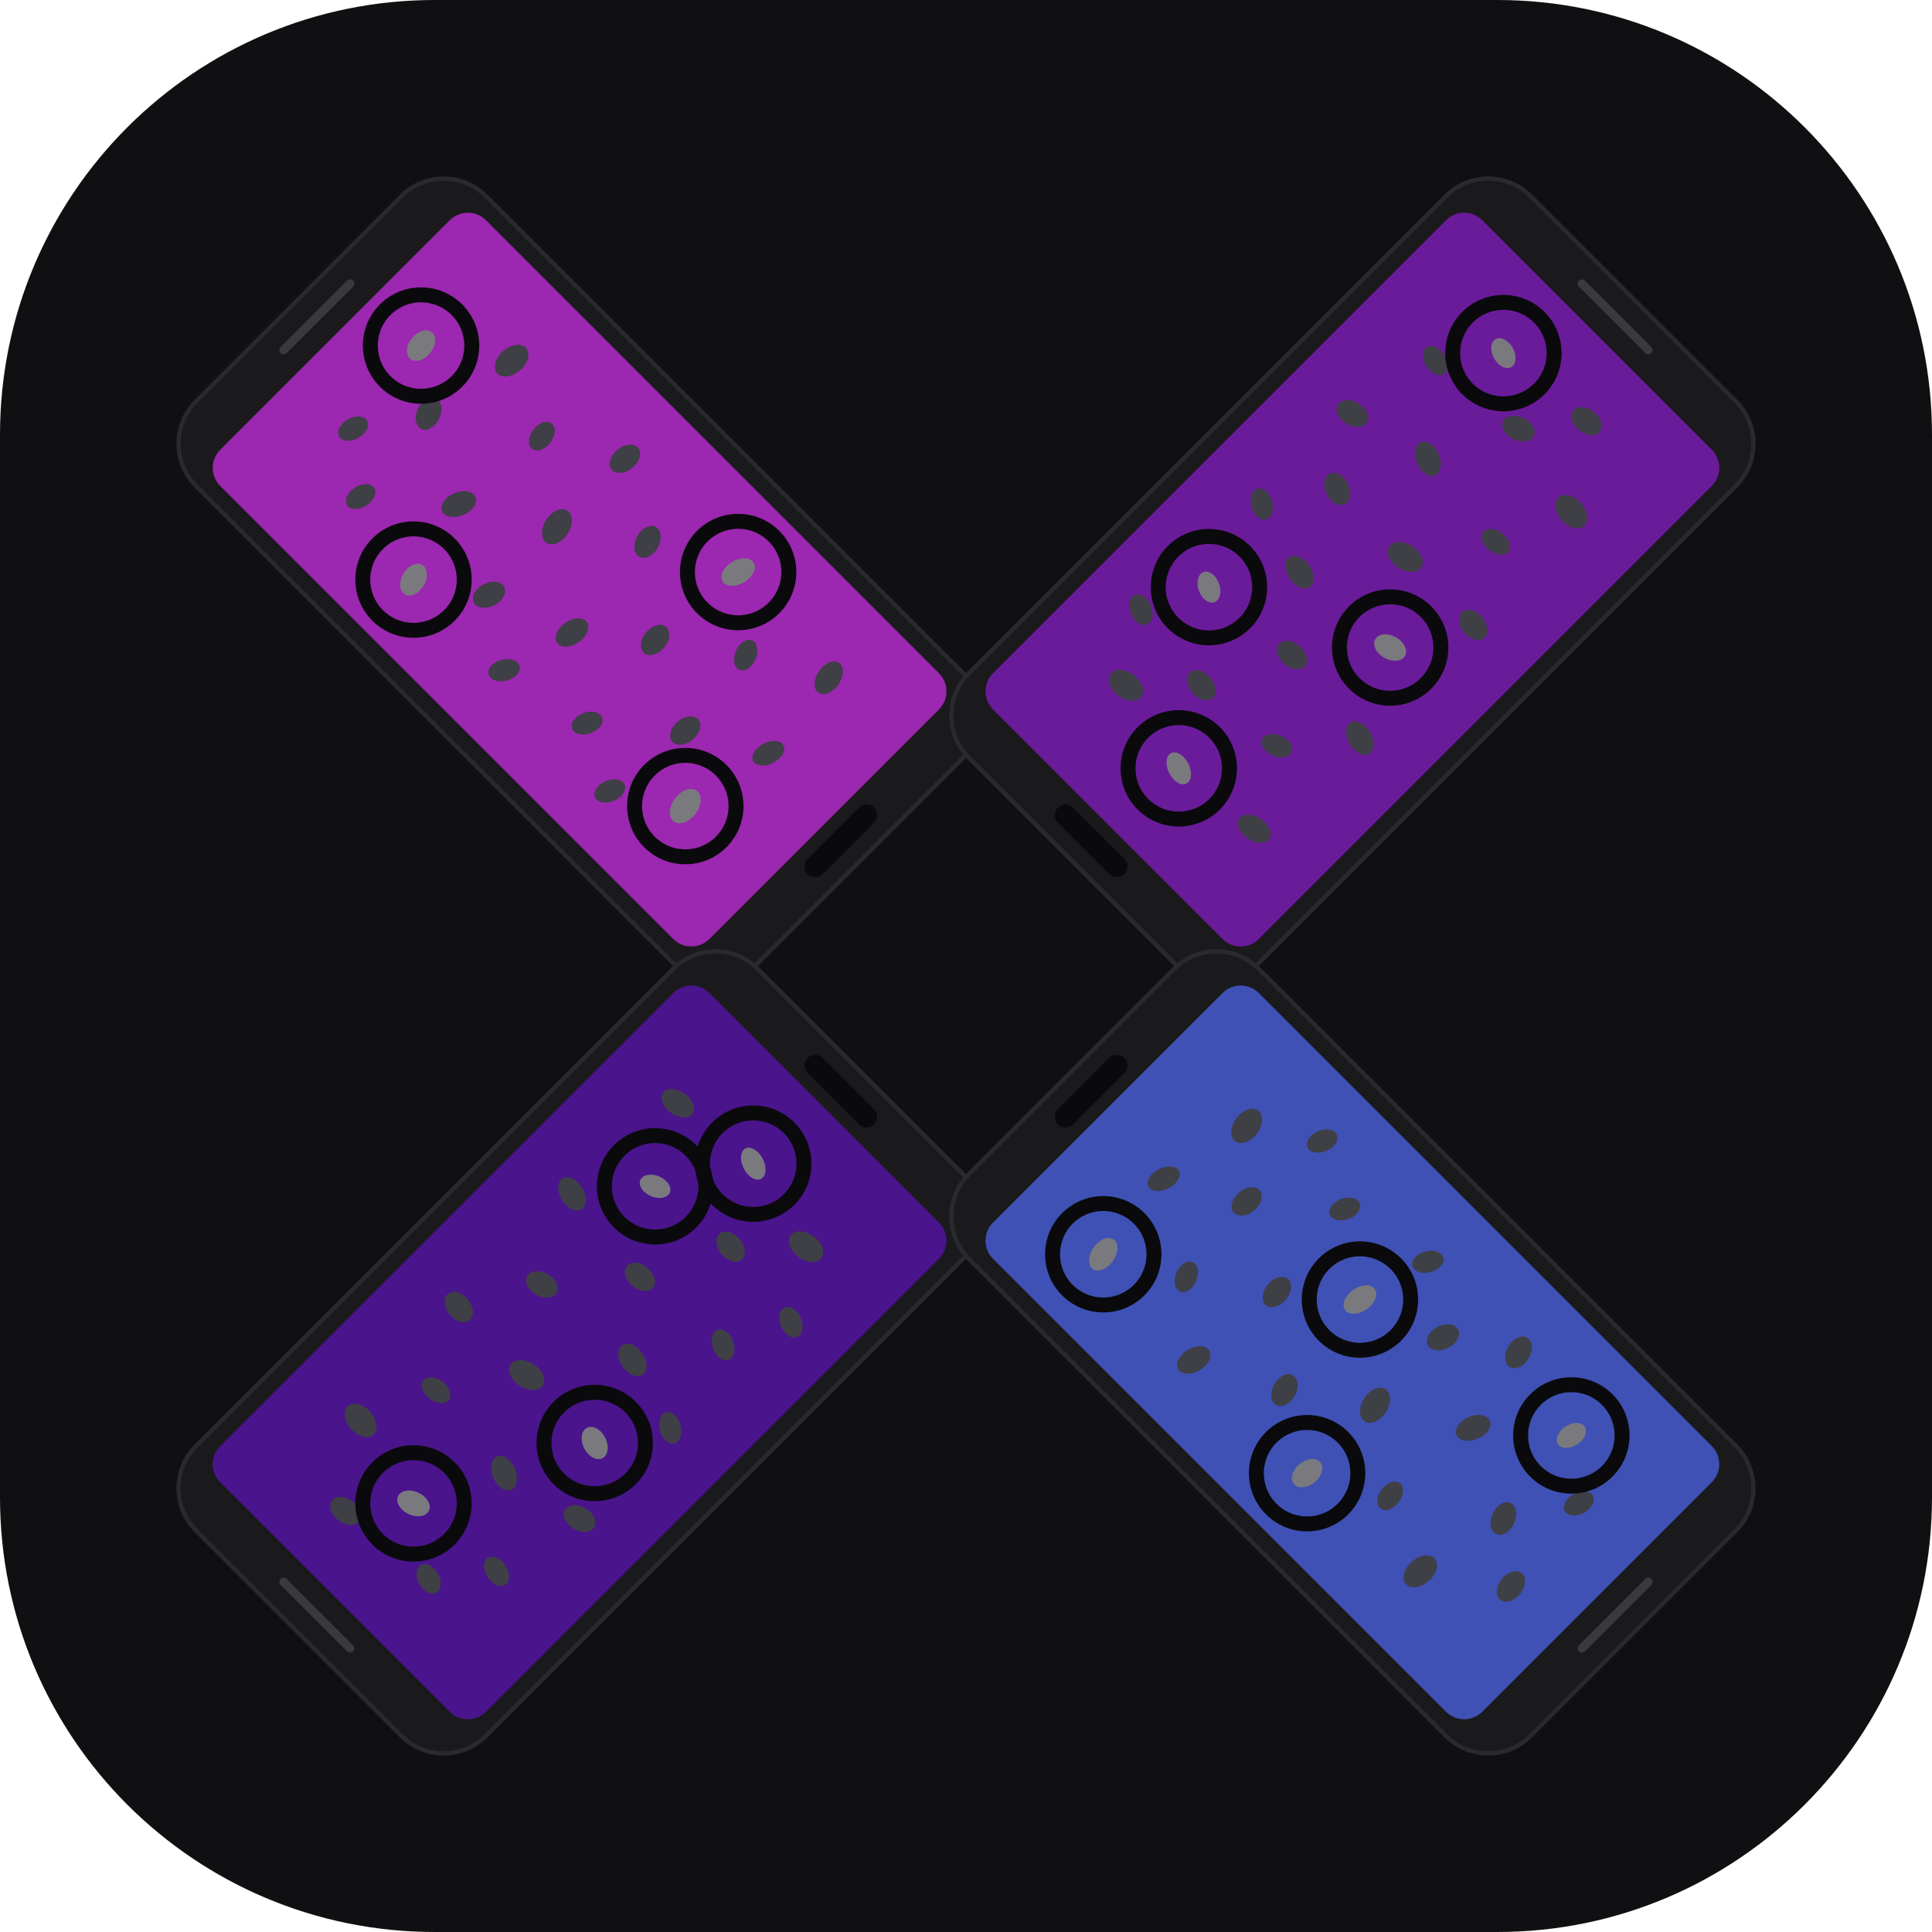
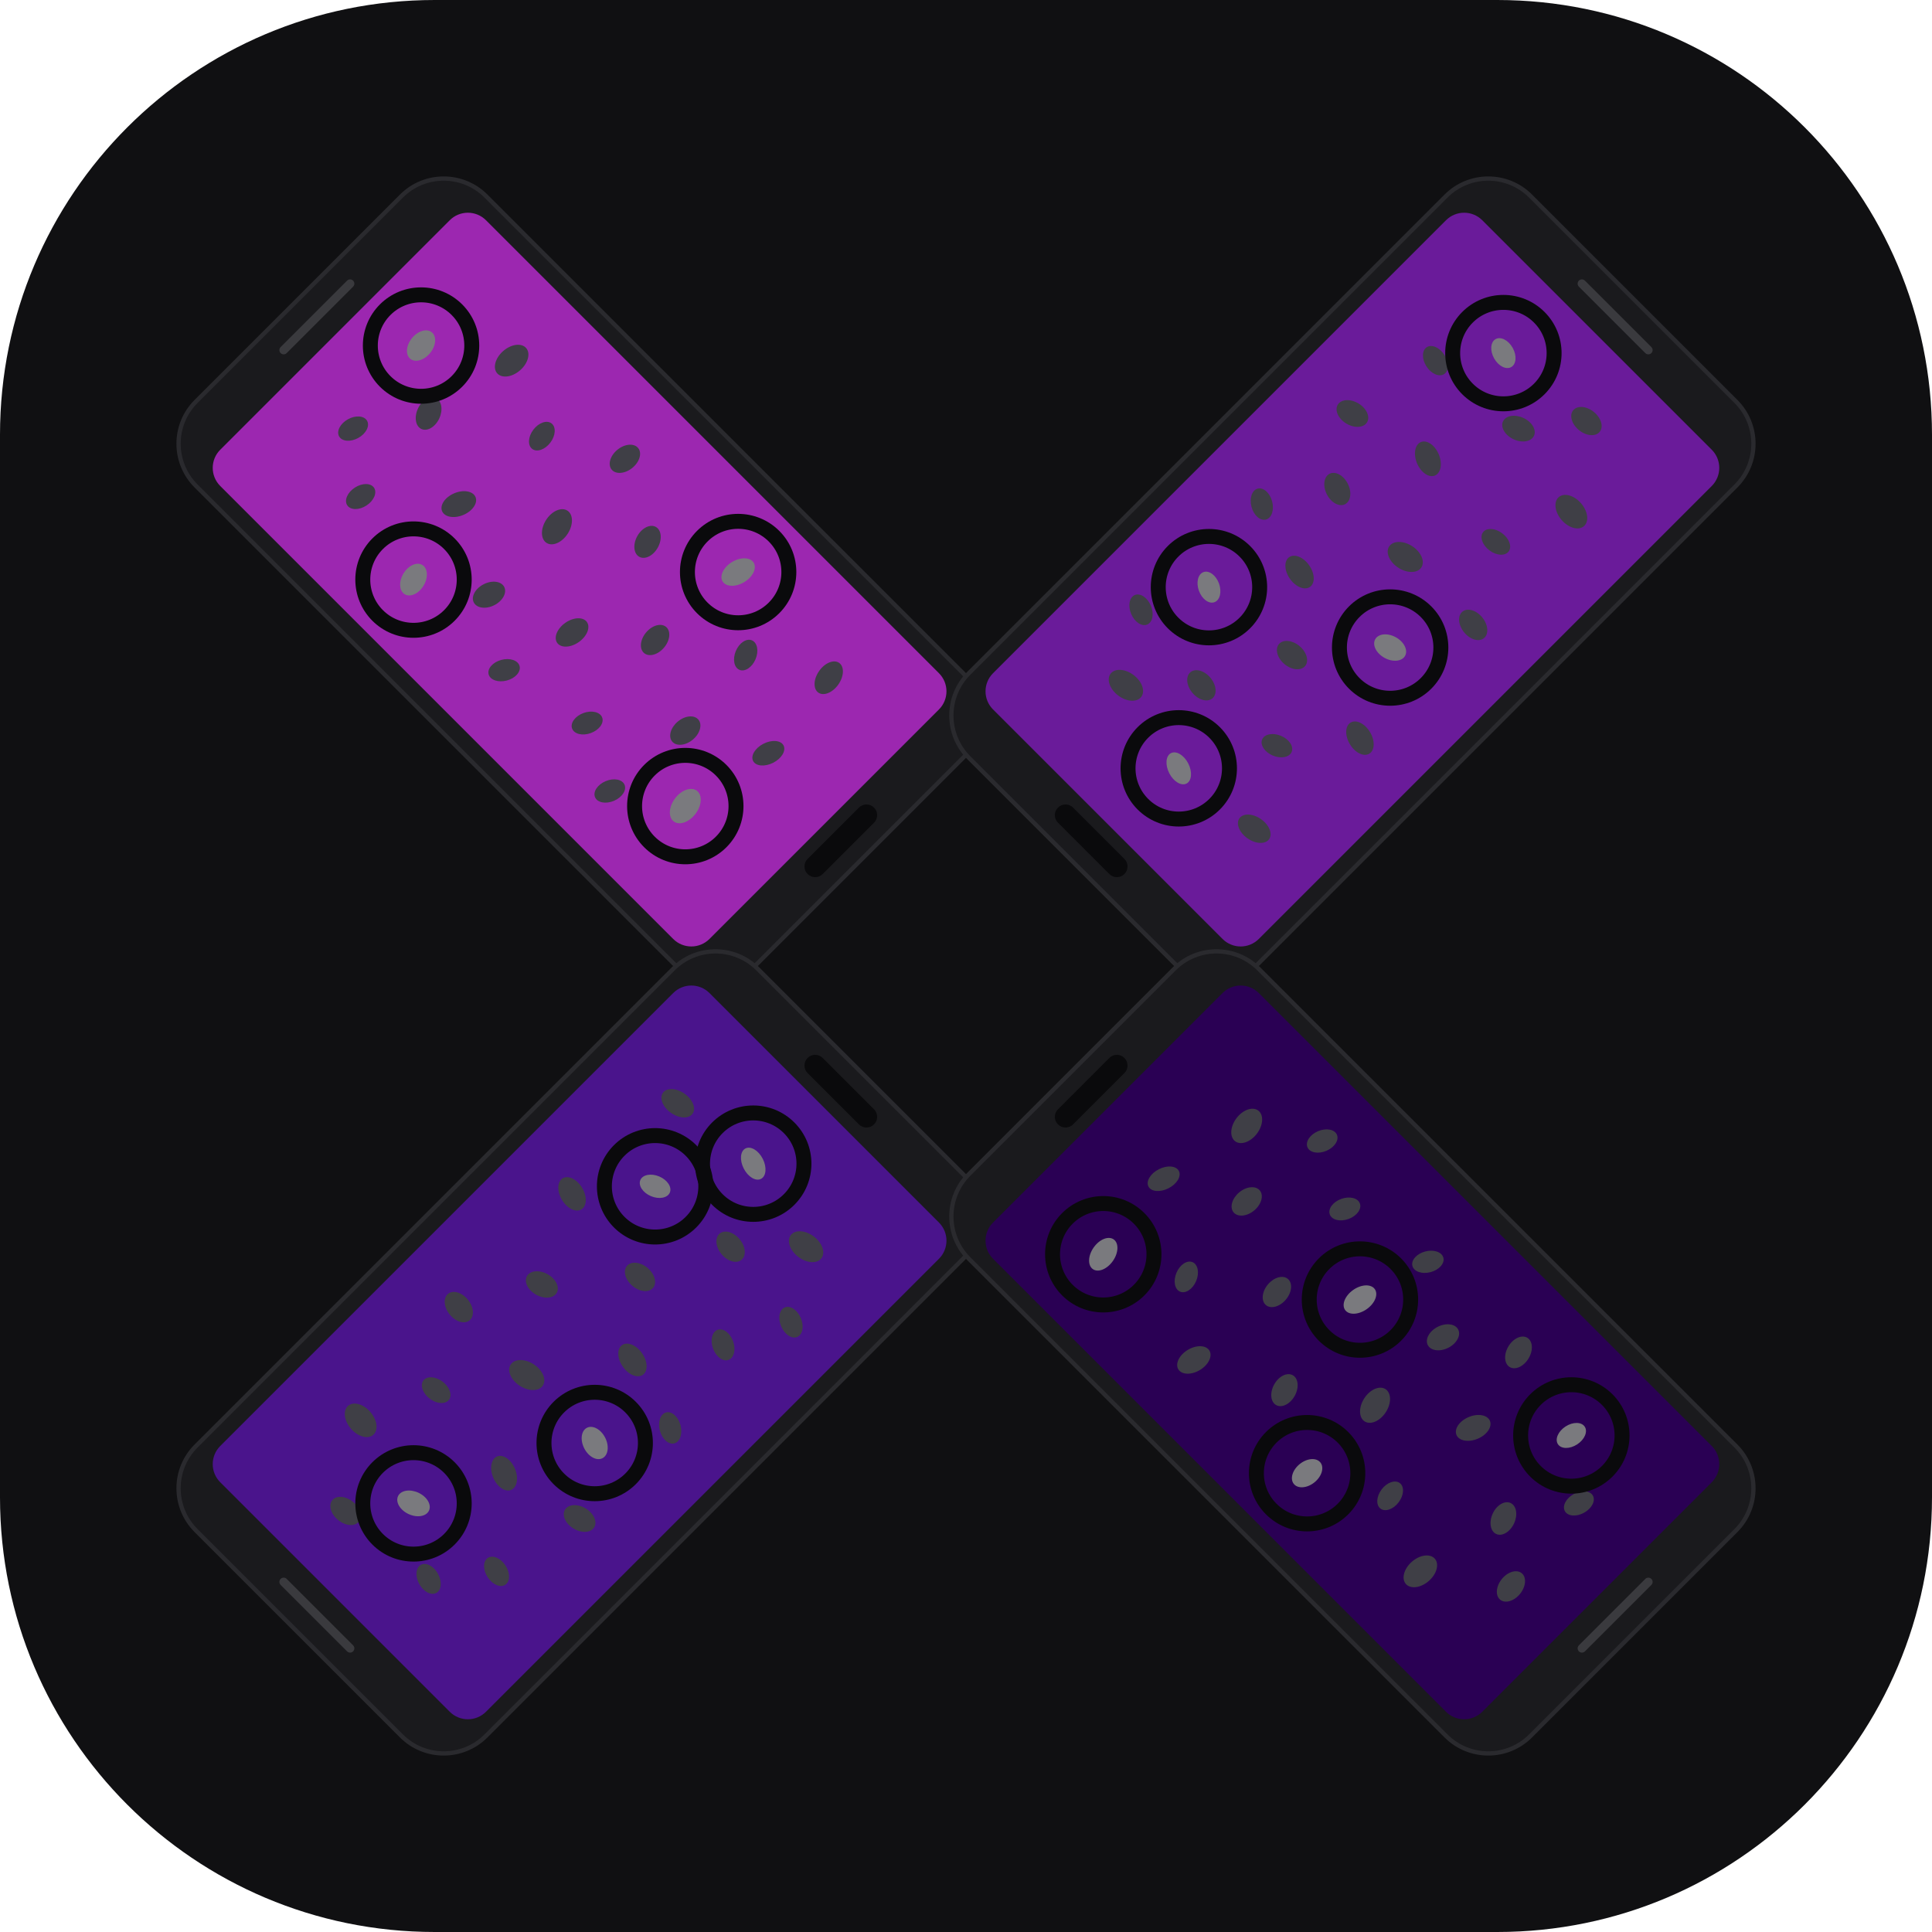
<svg xmlns="http://www.w3.org/2000/svg" width="1024" height="1024" viewBox="0 0 1024 1024">
  <defs>
    <clipPath id="clip-r0">
      <rect x="6" y="14" width="88" height="162" rx="6" ry="6" />
    </clipPath>
    <clipPath id="clip-r1">
      <rect x="6" y="14" width="88" height="162" rx="6" ry="6" />
    </clipPath>
    <clipPath id="clip-r2">
      <rect x="6" y="14" width="88" height="162" rx="6" ry="6" />
    </clipPath>
    <clipPath id="clip-r3">
      <rect x="6" y="14" width="88" height="162" rx="6" ry="6" />
    </clipPath>
  </defs>
  <rect x="0" y="0" width="1024" height="1024" rx="230.4" ry="230.4" fill="#101012" />
  <g transform="translate(307.2 307.2) rotate(135) scale(2.263579 2.263579) translate(-50 -95)">
    <rect x="2" y="2" width="96" height="186" rx="14" ry="14" fill="#1a1a1d" stroke="#2a2a2e" stroke-width="1" />
    <rect x="6" y="14" width="88" height="162" rx="6" ry="6" fill="#9C27B0" />
    <g clip-path="url(#clip-r0)">
      <g transform="translate(10 22.5) scale(1.25)">
        <ellipse cx="12" cy="12" rx="3.4" ry="2.2" fill="#3f3f46" transform="rotate(-10 12 12)" />
        <ellipse cx="30" cy="10" rx="3.2" ry="2" fill="#3f3f46" transform="rotate(18 30 10)" />
        <ellipse cx="48" cy="14" rx="3.6" ry="2.4" fill="#7a7a7e" transform="rotate(-8 48 14)" />
        <ellipse cx="56" cy="26" rx="3" ry="2" fill="#3f3f46" transform="rotate(22 56 26)" />
        <ellipse cx="38" cy="24" rx="3.2" ry="2.2" fill="#3f3f46" transform="rotate(5 38 24)" />
        <ellipse cx="20" cy="26" rx="3" ry="2" fill="#3f3f46" transform="rotate(-22 20 26)" />
        <ellipse cx="10" cy="38" rx="3.4" ry="2.2" fill="#7a7a7e" transform="rotate(14 10 38)" />
        <ellipse cx="30" cy="40" rx="3.2" ry="2.2" fill="#3f3f46" transform="rotate(-5 30 40)" />
        <ellipse cx="50" cy="38" rx="3" ry="2" fill="#3f3f46" transform="rotate(25 50 38)" />
        <ellipse cx="18" cy="54" rx="3.2" ry="2.2" fill="#3f3f46" transform="rotate(-16 18 54)" />
        <ellipse cx="40" cy="52" rx="3.4" ry="2.2" fill="#3f3f46" transform="rotate(10 40 52)" />
        <ellipse cx="54" cy="56" rx="3" ry="2" fill="#3f3f46" transform="rotate(30 54 56)" />
        <ellipse cx="10" cy="68" rx="3.2" ry="2.2" fill="#3f3f46" transform="rotate(6 10 68)" />
        <ellipse cx="28" cy="68" rx="3.6" ry="2.4" fill="#3f3f46" transform="rotate(-12 28 68)" />
        <ellipse cx="46" cy="68" rx="3.2" ry="2.2" fill="#3f3f46" transform="rotate(18 46 68)" />
        <ellipse cx="18" cy="82" rx="3" ry="2" fill="#3f3f46" transform="rotate(-8 18 82)" />
        <ellipse cx="38" cy="84" rx="3.4" ry="2.2" fill="#3f3f46" transform="rotate(22 38 84)" />
        <ellipse cx="54" cy="80" rx="3.2" ry="2.2" fill="#7a7a7e" transform="rotate(-14 54 80)" />
        <ellipse cx="12" cy="96" rx="3.6" ry="2.4" fill="#3f3f46" transform="rotate(4 12 96)" />
        <ellipse cx="30" cy="100" rx="3.2" ry="2.2" fill="#3f3f46" transform="rotate(-20 30 100)" />
        <ellipse cx="50" cy="98" rx="3" ry="2" fill="#3f3f46" transform="rotate(12 50 98)" />
        <ellipse cx="22" cy="110" rx="3.2" ry="2.2" fill="#7a7a7e" transform="rotate(-6 22 110)" />
        <ellipse cx="42" cy="108" rx="3" ry="2" fill="#3f3f46" transform="rotate(16 42 108)" />
        <circle cx="22" cy="110" r="9.5" fill="none" stroke="#0a0a0c" stroke-width="2.8" />
        <circle cx="54" cy="80" r="9.5" fill="none" stroke="#0a0a0c" stroke-width="2.8" />
        <circle cx="10" cy="38" r="9.5" fill="none" stroke="#0a0a0c" stroke-width="2.8" />
        <circle cx="48" cy="14" r="9.5" fill="none" stroke="#0a0a0c" stroke-width="2.8" />
      </g>
    </g>
    <rect x="39" y="6" width="22" height="5" rx="2.5" fill="#0a0a0c" />
    <rect x="38" y="181" width="24" height="2" rx="1" fill="#3a3a3e" />
  </g>
  <g transform="translate(716.8 307.2) rotate(-135) scale(2.263579 2.263579) translate(-50 -95)">
    <rect x="2" y="2" width="96" height="186" rx="14" ry="14" fill="#1a1a1d" stroke="#2a2a2e" stroke-width="1" />
    <rect x="6" y="14" width="88" height="162" rx="6" ry="6" fill="#6A1B9A" />
    <g clip-path="url(#clip-r1)">
      <g transform="translate(10 22.5) scale(1.25)">
        <ellipse cx="12" cy="12" rx="3.4" ry="2.2" fill="#3f3f46" transform="rotate(-10 12 12)" />
        <ellipse cx="30" cy="10" rx="3.2" ry="2" fill="#7a7a7e" transform="rotate(18 30 10)" />
        <ellipse cx="48" cy="14" rx="3.6" ry="2.4" fill="#3f3f46" transform="rotate(-8 48 14)" />
        <ellipse cx="56" cy="26" rx="3" ry="2" fill="#3f3f46" transform="rotate(22 56 26)" />
        <ellipse cx="38" cy="24" rx="3.2" ry="2.2" fill="#3f3f46" transform="rotate(5 38 24)" />
        <ellipse cx="20" cy="26" rx="3" ry="2" fill="#3f3f46" transform="rotate(-22 20 26)" />
        <ellipse cx="10" cy="38" rx="3.4" ry="2.2" fill="#3f3f46" transform="rotate(14 10 38)" />
        <ellipse cx="30" cy="40" rx="3.2" ry="2.2" fill="#3f3f46" transform="rotate(-5 30 40)" />
        <ellipse cx="50" cy="38" rx="3" ry="2" fill="#7a7a7e" transform="rotate(25 50 38)" />
        <ellipse cx="18" cy="54" rx="3.2" ry="2.2" fill="#7a7a7e" transform="rotate(-16 18 54)" />
        <ellipse cx="40" cy="52" rx="3.4" ry="2.2" fill="#3f3f46" transform="rotate(10 40 52)" />
        <ellipse cx="54" cy="56" rx="3" ry="2" fill="#3f3f46" transform="rotate(30 54 56)" />
        <ellipse cx="10" cy="68" rx="3.2" ry="2.2" fill="#3f3f46" transform="rotate(6 10 68)" />
        <ellipse cx="28" cy="68" rx="3.6" ry="2.4" fill="#3f3f46" transform="rotate(-12 28 68)" />
        <ellipse cx="46" cy="68" rx="3.2" ry="2.2" fill="#3f3f46" transform="rotate(18 46 68)" />
        <ellipse cx="18" cy="82" rx="3" ry="2" fill="#3f3f46" transform="rotate(-8 18 82)" />
        <ellipse cx="38" cy="84" rx="3.4" ry="2.2" fill="#3f3f46" transform="rotate(22 38 84)" />
        <ellipse cx="54" cy="80" rx="3.2" ry="2.2" fill="#3f3f46" transform="rotate(-14 54 80)" />
        <ellipse cx="12" cy="96" rx="3.6" ry="2.4" fill="#3f3f46" transform="rotate(4 12 96)" />
        <ellipse cx="30" cy="100" rx="3.2" ry="2.2" fill="#3f3f46" transform="rotate(-20 30 100)" />
        <ellipse cx="50" cy="98" rx="3" ry="2" fill="#3f3f46" transform="rotate(12 50 98)" />
        <ellipse cx="22" cy="110" rx="3.2" ry="2.2" fill="#3f3f46" transform="rotate(-6 22 110)" />
        <ellipse cx="42" cy="108" rx="3" ry="2" fill="#7a7a7e" transform="rotate(16 42 108)" />
        <circle cx="42" cy="108" r="9.5" fill="none" stroke="#0a0a0c" stroke-width="2.8" />
        <circle cx="18" cy="54" r="9.5" fill="none" stroke="#0a0a0c" stroke-width="2.8" />
        <circle cx="50" cy="38" r="9.5" fill="none" stroke="#0a0a0c" stroke-width="2.8" />
        <circle cx="30" cy="10" r="9.5" fill="none" stroke="#0a0a0c" stroke-width="2.8" />
      </g>
    </g>
    <rect x="39" y="6" width="22" height="5" rx="2.5" fill="#0a0a0c" />
    <rect x="38" y="181" width="24" height="2" rx="1" fill="#3a3a3e" />
  </g>
  <g transform="translate(307.2 716.8) rotate(45) scale(2.263579 2.263579) translate(-50 -95)">
    <rect x="2" y="2" width="96" height="186" rx="14" ry="14" fill="#1a1a1d" stroke="#2a2a2e" stroke-width="1" />
    <rect x="6" y="14" width="88" height="162" rx="6" ry="6" fill="#4A148C" />
    <g clip-path="url(#clip-r2)">
      <g transform="translate(10 22.5) scale(1.25)">
        <ellipse cx="12" cy="12" rx="3.4" ry="2.2" fill="#3f3f46" transform="rotate(-10 12 12)" />
        <ellipse cx="30" cy="10" rx="3.2" ry="2" fill="#7a7a7e" transform="rotate(18 30 10)" />
        <ellipse cx="48" cy="14" rx="3.6" ry="2.4" fill="#3f3f46" transform="rotate(-8 48 14)" />
        <ellipse cx="56" cy="26" rx="3" ry="2" fill="#3f3f46" transform="rotate(22 56 26)" />
        <ellipse cx="38" cy="24" rx="3.2" ry="2.2" fill="#3f3f46" transform="rotate(5 38 24)" />
        <ellipse cx="20" cy="26" rx="3" ry="2" fill="#7a7a7e" transform="rotate(-22 20 26)" />
        <ellipse cx="10" cy="38" rx="3.4" ry="2.2" fill="#3f3f46" transform="rotate(14 10 38)" />
        <ellipse cx="30" cy="40" rx="3.2" ry="2.2" fill="#3f3f46" transform="rotate(-5 30 40)" />
        <ellipse cx="50" cy="38" rx="3" ry="2" fill="#3f3f46" transform="rotate(25 50 38)" />
        <ellipse cx="18" cy="54" rx="3.2" ry="2.2" fill="#3f3f46" transform="rotate(-16 18 54)" />
        <ellipse cx="40" cy="52" rx="3.4" ry="2.2" fill="#3f3f46" transform="rotate(10 40 52)" />
        <ellipse cx="54" cy="56" rx="3" ry="2" fill="#3f3f46" transform="rotate(30 54 56)" />
        <ellipse cx="10" cy="68" rx="3.2" ry="2.2" fill="#3f3f46" transform="rotate(6 10 68)" />
        <ellipse cx="28" cy="68" rx="3.6" ry="2.4" fill="#3f3f46" transform="rotate(-12 28 68)" />
        <ellipse cx="46" cy="68" rx="3.2" ry="2.2" fill="#7a7a7e" transform="rotate(18 46 68)" />
        <ellipse cx="18" cy="82" rx="3" ry="2" fill="#3f3f46" transform="rotate(-8 18 82)" />
        <ellipse cx="38" cy="84" rx="3.4" ry="2.2" fill="#3f3f46" transform="rotate(22 38 84)" />
        <ellipse cx="54" cy="80" rx="3.2" ry="2.2" fill="#3f3f46" transform="rotate(-14 54 80)" />
        <ellipse cx="12" cy="96" rx="3.6" ry="2.4" fill="#3f3f46" transform="rotate(4 12 96)" />
        <ellipse cx="30" cy="100" rx="3.2" ry="2.2" fill="#7a7a7e" transform="rotate(-20 30 100)" />
        <ellipse cx="50" cy="98" rx="3" ry="2" fill="#3f3f46" transform="rotate(12 50 98)" />
        <ellipse cx="22" cy="110" rx="3.2" ry="2.2" fill="#3f3f46" transform="rotate(-6 22 110)" />
        <ellipse cx="42" cy="108" rx="3" ry="2" fill="#3f3f46" transform="rotate(16 42 108)" />
        <circle cx="30" cy="100" r="9.5" fill="none" stroke="#0a0a0c" stroke-width="2.8" />
        <circle cx="46" cy="68" r="9.5" fill="none" stroke="#0a0a0c" stroke-width="2.8" />
        <circle cx="20" cy="26" r="9.5" fill="none" stroke="#0a0a0c" stroke-width="2.8" />
        <circle cx="30" cy="10" r="9.5" fill="none" stroke="#0a0a0c" stroke-width="2.8" />
      </g>
    </g>
    <rect x="39" y="6" width="22" height="5" rx="2.5" fill="#0a0a0c" />
    <rect x="38" y="181" width="24" height="2" rx="1" fill="#3a3a3e" />
  </g>
  <g transform="translate(716.8 716.8) rotate(-45) scale(2.263579 2.263579) translate(-50 -95)">
    <rect x="2" y="2" width="96" height="186" rx="14" ry="14" fill="#1a1a1d" stroke="#2a2a2e" stroke-width="1" />
-     <rect x="6" y="14" width="88" height="162" rx="6" ry="6" fill="#3F51B5" />
+     <rect x="6" y="14" width="88" height="162" rx="6" ry="6" fill="#2A0054" />
    <g clip-path="url(#clip-r3)">
      <g transform="translate(10 22.5) scale(1.25)">
        <ellipse cx="12" cy="12" rx="3.4" ry="2.2" fill="#7a7a7e" transform="rotate(-10 12 12)" />
        <ellipse cx="30" cy="10" rx="3.2" ry="2" fill="#3f3f46" transform="rotate(18 30 10)" />
        <ellipse cx="48" cy="14" rx="3.6" ry="2.4" fill="#3f3f46" transform="rotate(-8 48 14)" />
        <ellipse cx="56" cy="26" rx="3" ry="2" fill="#3f3f46" transform="rotate(22 56 26)" />
        <ellipse cx="38" cy="24" rx="3.2" ry="2.2" fill="#3f3f46" transform="rotate(5 38 24)" />
        <ellipse cx="20" cy="26" rx="3" ry="2" fill="#3f3f46" transform="rotate(-22 20 26)" />
        <ellipse cx="10" cy="38" rx="3.4" ry="2.2" fill="#3f3f46" transform="rotate(14 10 38)" />
        <ellipse cx="30" cy="40" rx="3.2" ry="2.2" fill="#3f3f46" transform="rotate(-5 30 40)" />
        <ellipse cx="50" cy="38" rx="3" ry="2" fill="#3f3f46" transform="rotate(25 50 38)" />
        <ellipse cx="18" cy="54" rx="3.2" ry="2.2" fill="#3f3f46" transform="rotate(-16 18 54)" />
        <ellipse cx="40" cy="52" rx="3.4" ry="2.2" fill="#7a7a7e" transform="rotate(10 40 52)" />
        <ellipse cx="54" cy="56" rx="3" ry="2" fill="#3f3f46" transform="rotate(30 54 56)" />
        <ellipse cx="10" cy="68" rx="3.2" ry="2.2" fill="#7a7a7e" transform="rotate(6 10 68)" />
        <ellipse cx="28" cy="68" rx="3.6" ry="2.4" fill="#3f3f46" transform="rotate(-12 28 68)" />
        <ellipse cx="46" cy="68" rx="3.2" ry="2.2" fill="#3f3f46" transform="rotate(18 46 68)" />
        <ellipse cx="18" cy="82" rx="3" ry="2" fill="#3f3f46" transform="rotate(-8 18 82)" />
        <ellipse cx="38" cy="84" rx="3.4" ry="2.2" fill="#3f3f46" transform="rotate(22 38 84)" />
        <ellipse cx="54" cy="80" rx="3.2" ry="2.2" fill="#3f3f46" transform="rotate(-14 54 80)" />
        <ellipse cx="12" cy="96" rx="3.6" ry="2.4" fill="#3f3f46" transform="rotate(4 12 96)" />
        <ellipse cx="30" cy="100" rx="3.2" ry="2.2" fill="#3f3f46" transform="rotate(-20 30 100)" />
        <ellipse cx="50" cy="98" rx="3" ry="2" fill="#7a7a7e" transform="rotate(12 50 98)" />
        <ellipse cx="22" cy="110" rx="3.2" ry="2.2" fill="#3f3f46" transform="rotate(-6 22 110)" />
        <ellipse cx="42" cy="108" rx="3" ry="2" fill="#3f3f46" transform="rotate(16 42 108)" />
        <circle cx="50" cy="98" r="9.5" fill="none" stroke="#0a0a0c" stroke-width="2.8" />
        <circle cx="10" cy="68" r="9.5" fill="none" stroke="#0a0a0c" stroke-width="2.8" />
        <circle cx="40" cy="52" r="9.5" fill="none" stroke="#0a0a0c" stroke-width="2.8" />
        <circle cx="12" cy="12" r="9.5" fill="none" stroke="#0a0a0c" stroke-width="2.8" />
      </g>
    </g>
    <rect x="39" y="6" width="22" height="5" rx="2.5" fill="#0a0a0c" />
    <rect x="38" y="181" width="24" height="2" rx="1" fill="#3a3a3e" />
  </g>
</svg>
